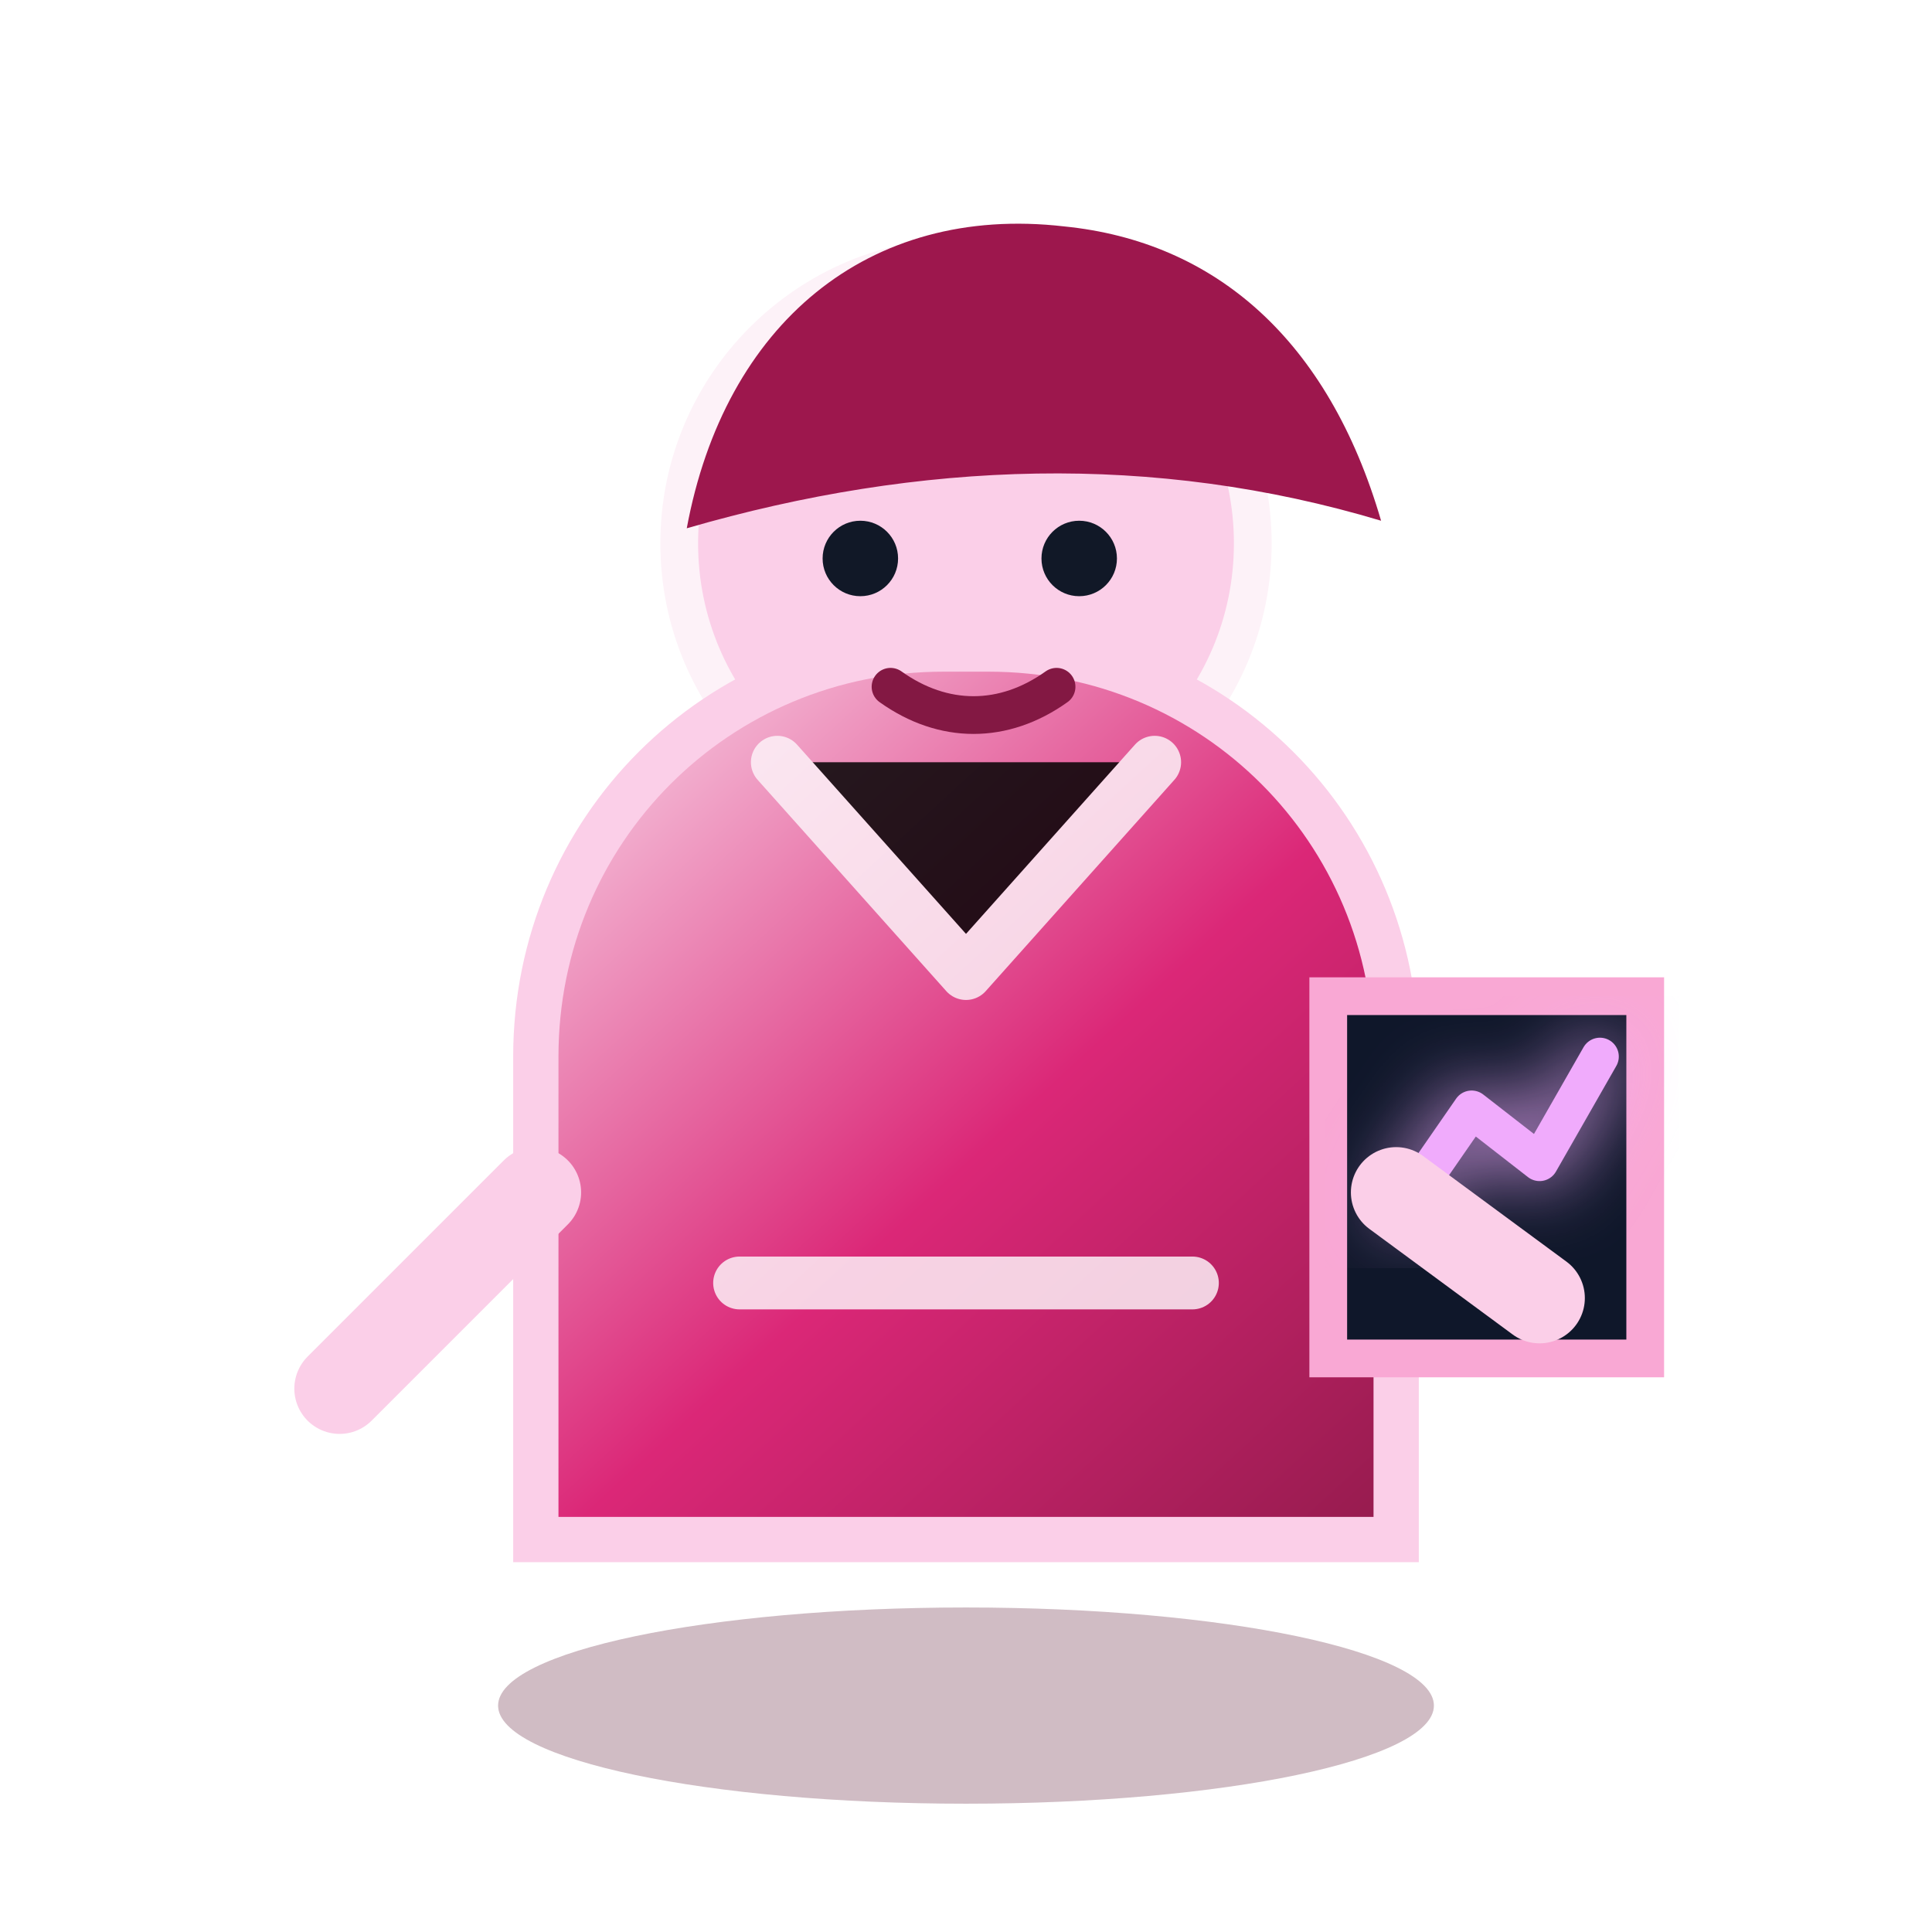
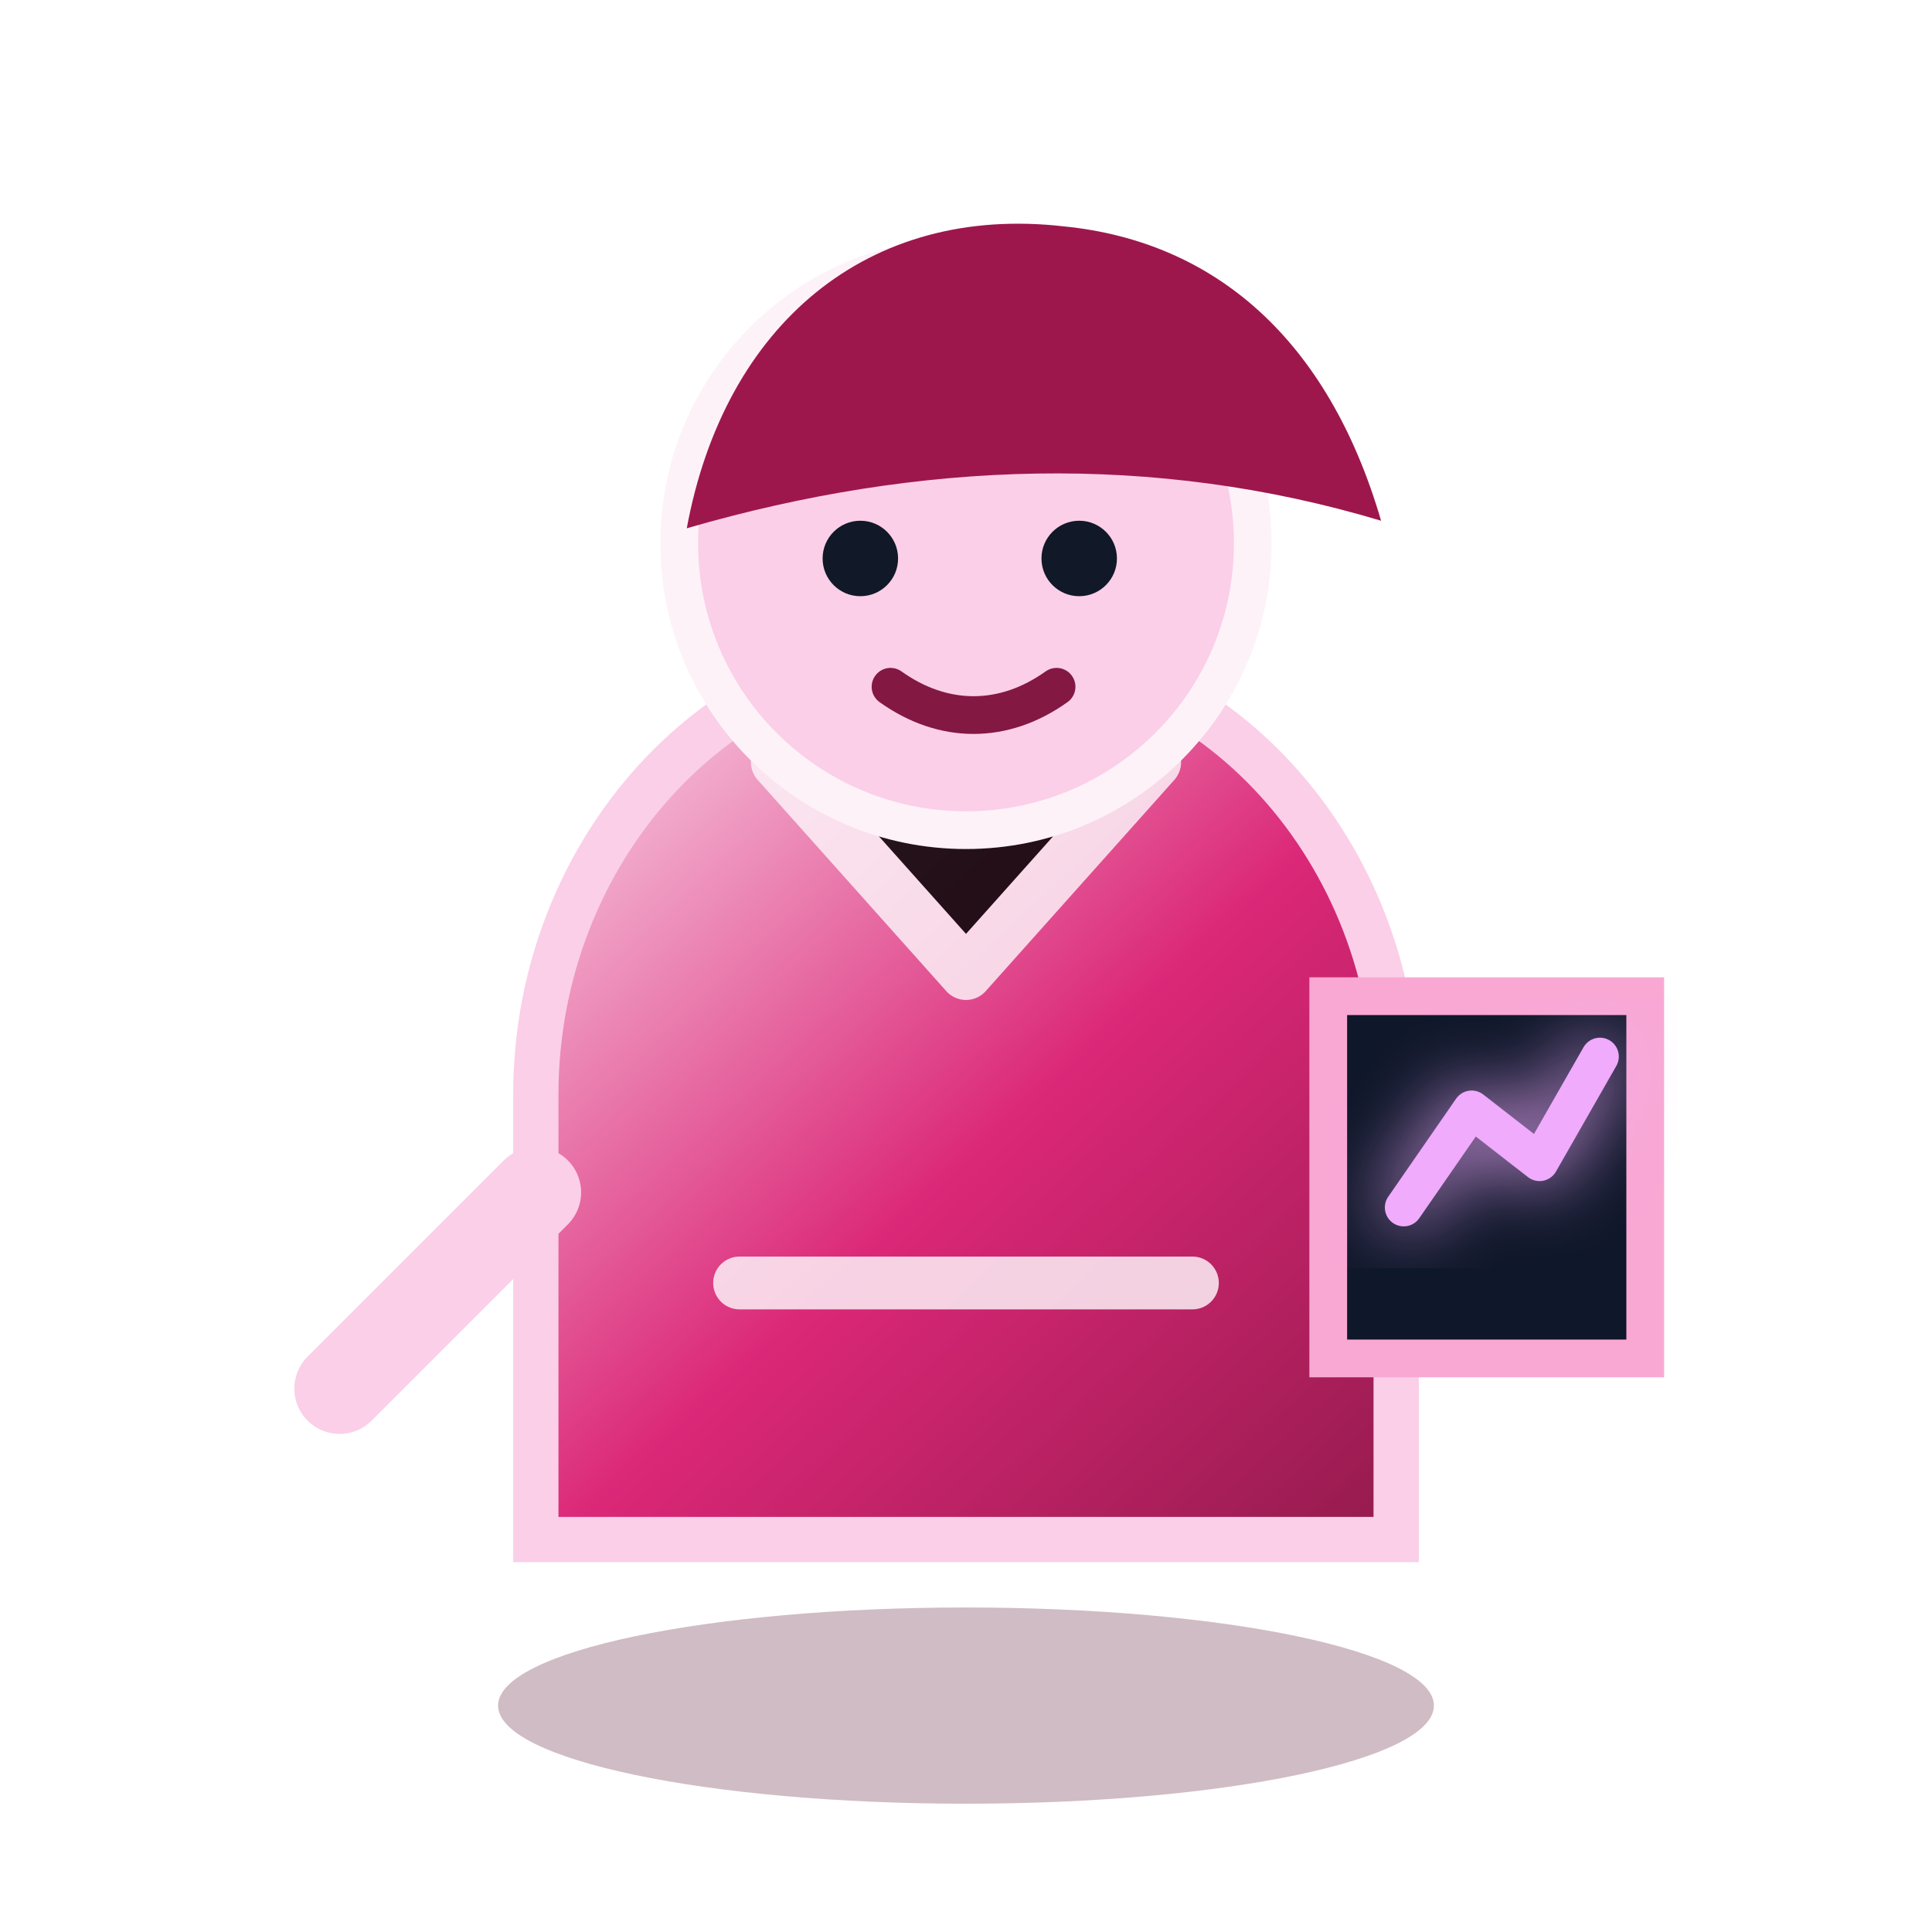
<svg xmlns="http://www.w3.org/2000/svg" viewBox="0 0 256 256" role="img" aria-labelledby="title desc">
  <defs>
    <linearGradient id="cloak" x1="66" y1="86" x2="191" y2="222" gradientUnits="userSpaceOnUse">
      <stop stop-color="#fce7f3" />
      <stop offset="0.5" stop-color="#db2777" />
      <stop offset="1" stop-color="#831843" />
    </linearGradient>
    <filter id="glow" x="-40%" y="-40%" width="180%" height="180%">
      <feGaussianBlur stdDeviation="5" result="b" />
      <feMerge>
        <feMergeNode in="b" />
        <feMergeNode in="SourceGraphic" />
      </feMerge>
    </filter>
  </defs>
  <ellipse cx="128" cy="226" rx="62" ry="13" fill="#500724" opacity="0.27" />
+   <path d="M71 145c0-32 24-59 54-59h6c30 0 54 27 54 59v59H71v-59Z" fill="url(#cloak)" stroke="#fbcfe8" stroke-width="6" />
+   <path d="M103 101 128 129l25-28M98 170h60" stroke="#fdf2f8" stroke-width="7" stroke-linecap="round" stroke-linejoin="round" opacity="0.84" />
+   <path d="M71 158 45 184M185 158l19 14" stroke="#fbcfe8" stroke-width="12" stroke-linecap="round" />
+   <path d="M176 132h42v48h-42z" fill="#0f172a" stroke="#f9a8d4" stroke-width="5" />
+   <path d="m186 160 9-13 9 7 8-14" fill="none" stroke="#f0abfc" stroke-width="5" stroke-linecap="round" stroke-linejoin="round" filter="url(#glow)" />
  <circle cx="128" cy="72" r="38" fill="#fbcfe8" stroke="#fdf2f8" stroke-width="5" />
  <path d="M91 70c5-27 24-43 50-40 20 2 35 15 42 39-30-9-61-8-92 1Z" fill="#9d174d" />
-   <path d="M71 140c0-30 24-54 54-54h6c30 0 54 24 54 54v64H71v-64Z" fill="url(#cloak)" stroke="#fbcfe8" stroke-width="6" />
-   <path d="M103 101 128 129l25-28M98 170h60" stroke="#fdf2f8" stroke-width="7" stroke-linecap="round" stroke-linejoin="round" opacity="0.84" />
  <circle cx="114" cy="74" r="5" fill="#111827" />
  <circle cx="143" cy="74" r="5" fill="#111827" />
  <path d="M118 91c7 5 15 5 22 0" fill="none" stroke="#831843" stroke-width="5" stroke-linecap="round" />
-   <path d="M176 132h42v48h-42z" fill="#0f172a" stroke="#f9a8d4" stroke-width="5" />
-   <path d="m186 160 9-13 9 7 8-14" fill="none" stroke="#f0abfc" stroke-width="5" stroke-linecap="round" stroke-linejoin="round" filter="url(#glow)" />
-   <path d="M71 158 45 184M185 158l19 14" stroke="#fbcfe8" stroke-width="12" stroke-linecap="round" />
</svg>
